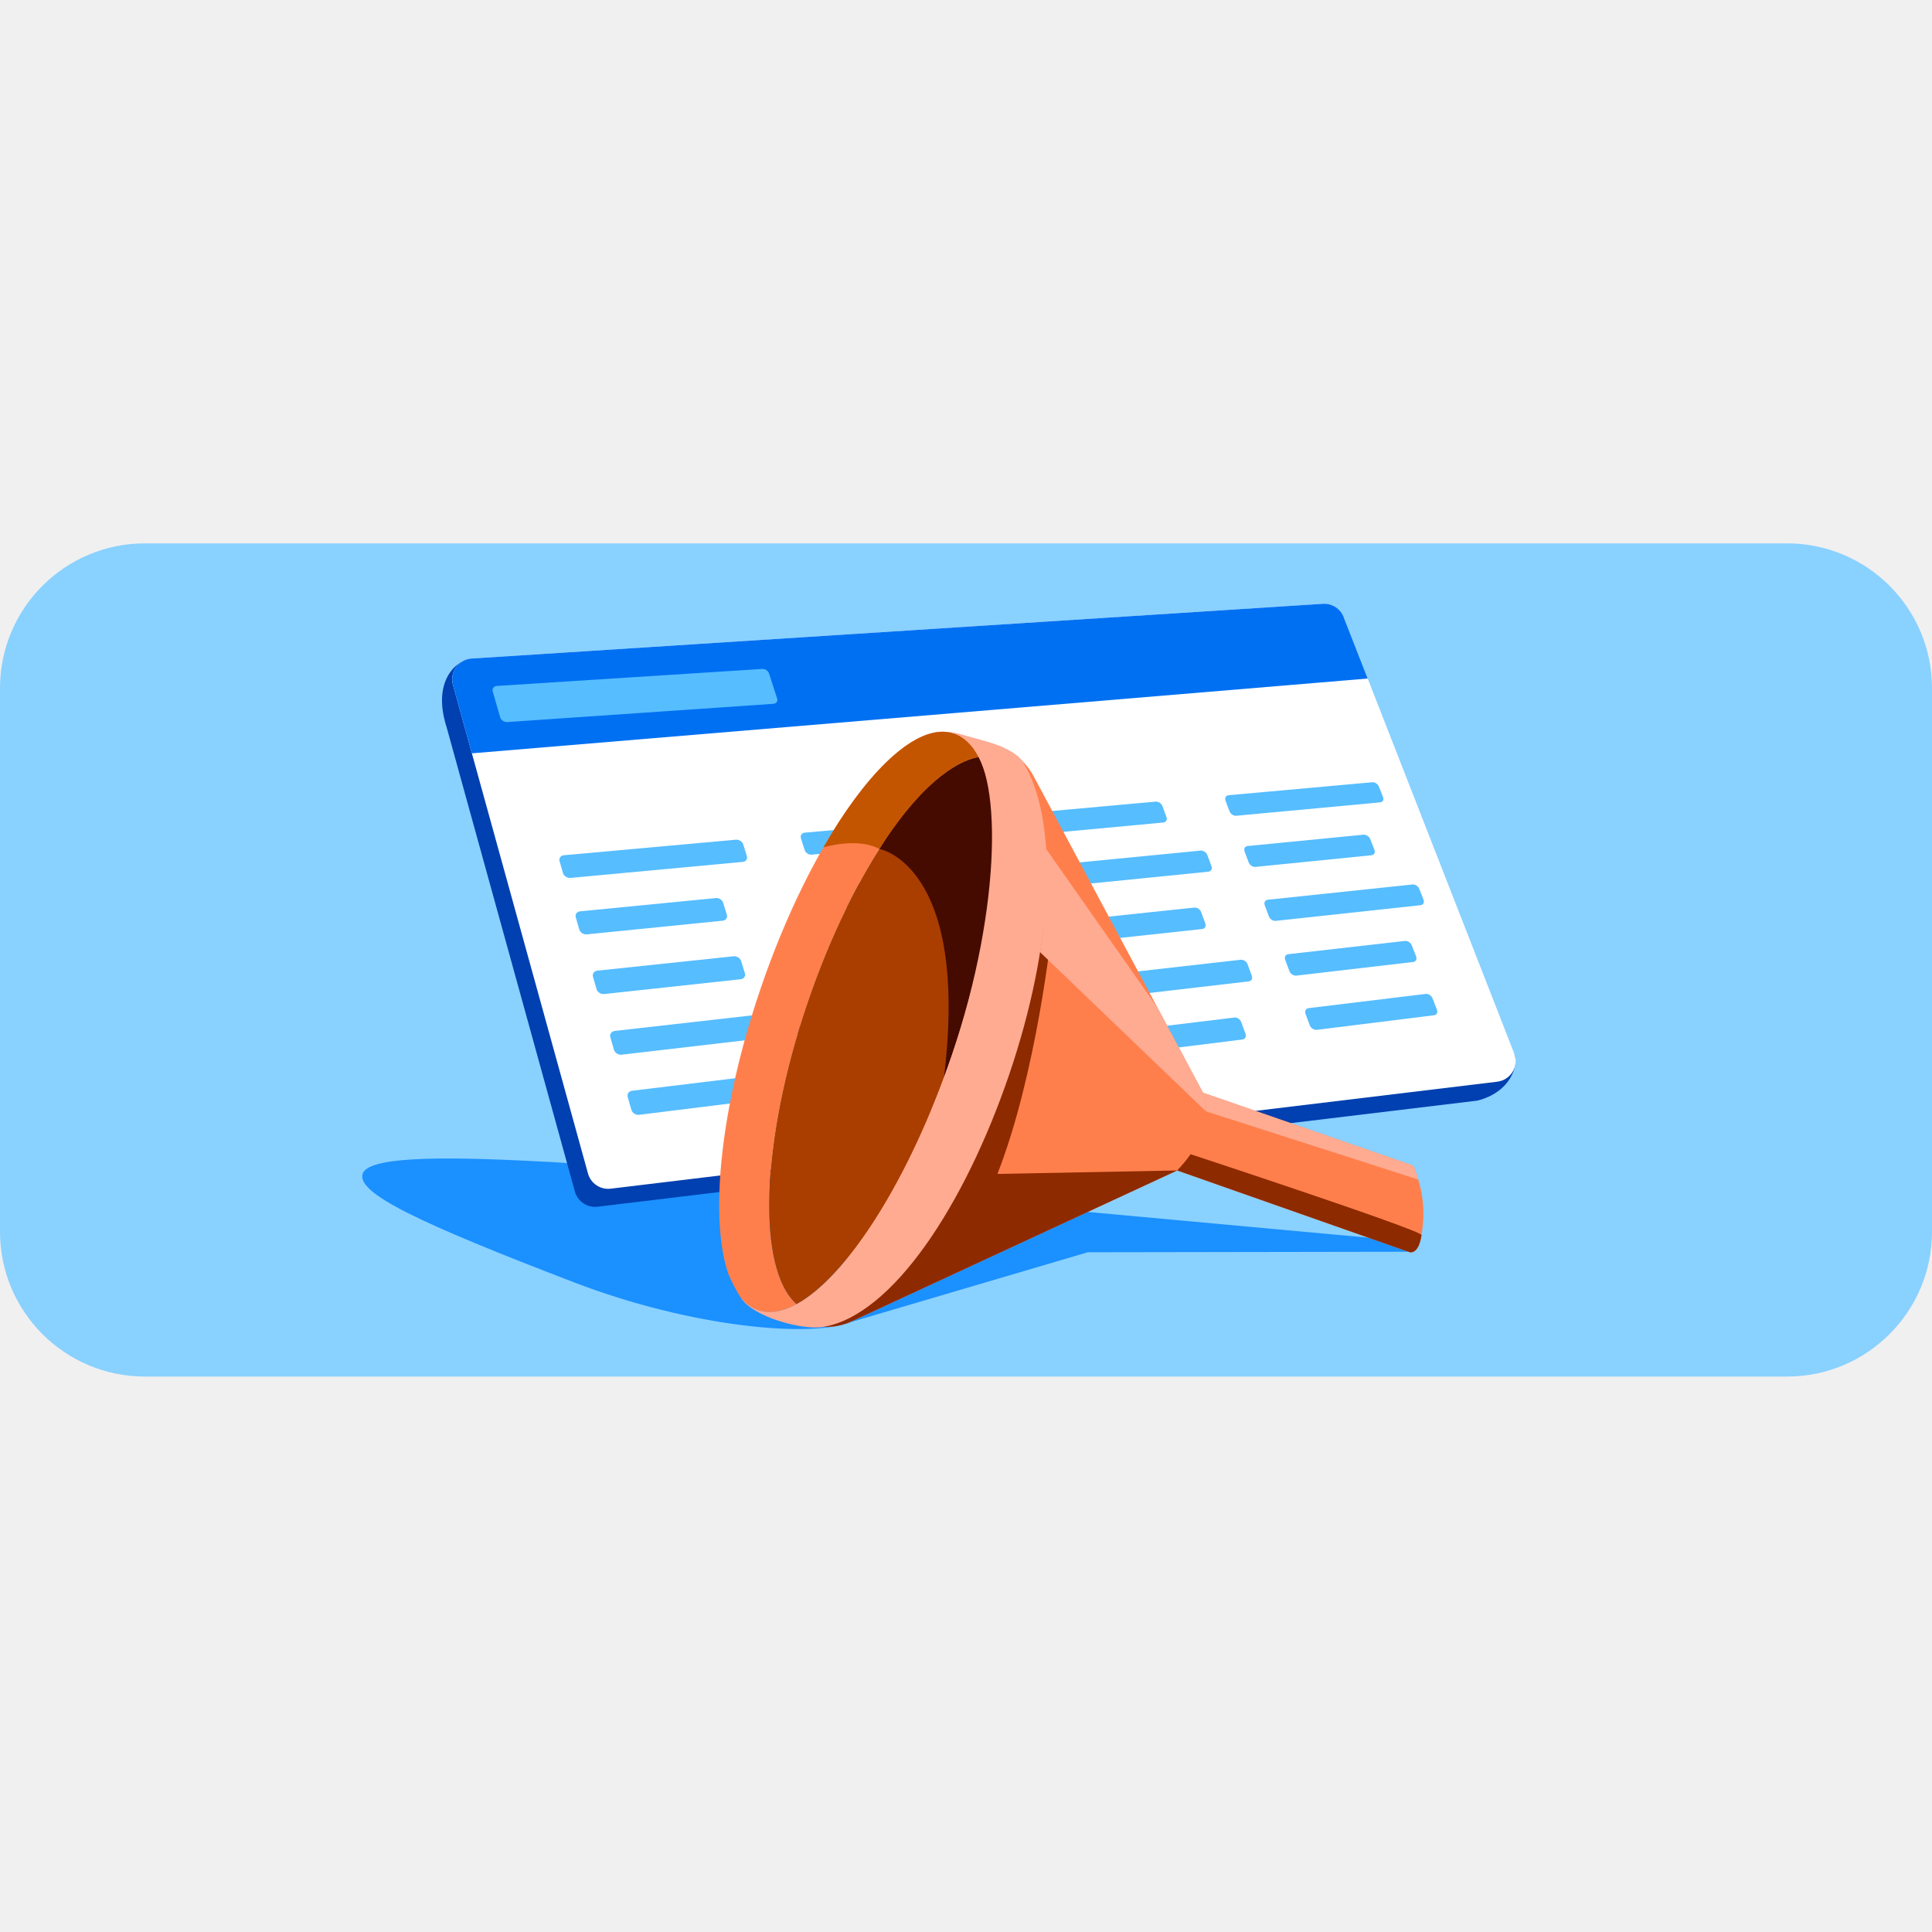
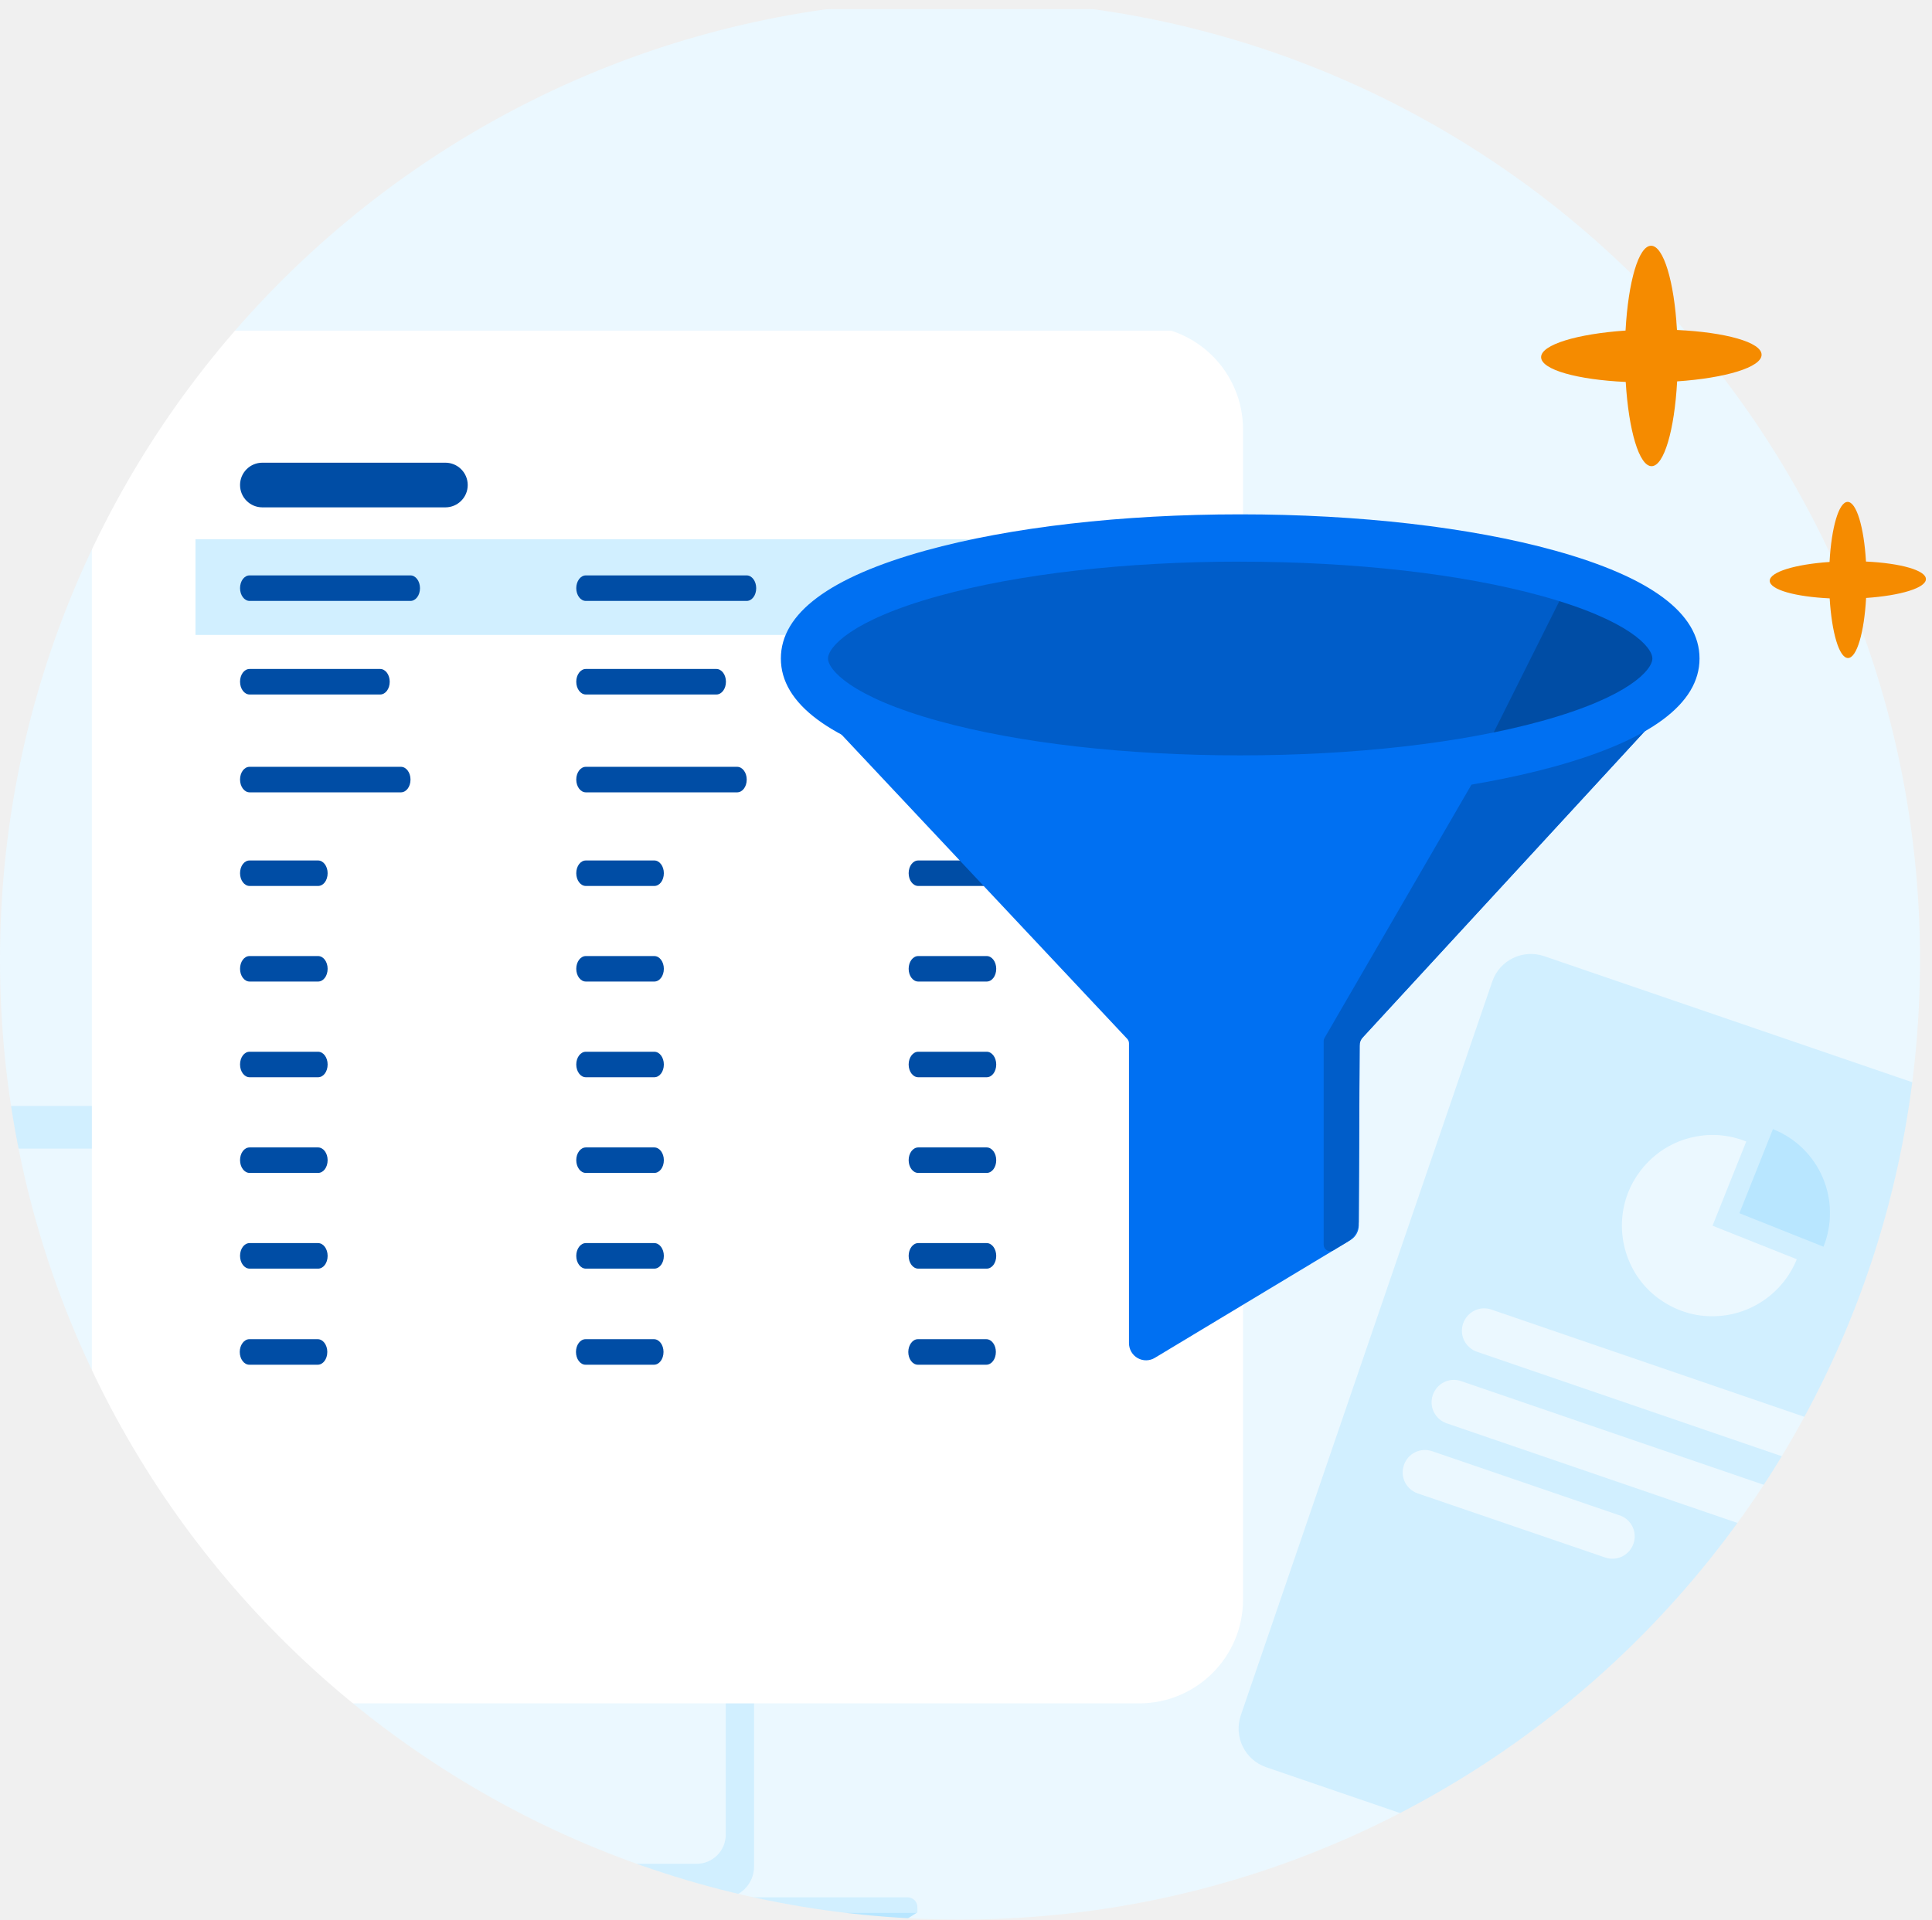
- <svg xmlns="http://www.w3.org/2000/svg" width="160" height="160" viewBox="0 0 160 160" fill="none">
-   <rect y="45" width="160" height="69" rx="12" fill="#89D1FF" />
-   <path d="M116.637 103.663L114.318 102.592L74.625 98.951C74.625 98.951 51.895 96.574 45.73 96.24C38.082 95.824 30.489 95.609 30.029 97.222C29.568 98.835 34.645 101.252 47.562 106.207C57.262 109.93 67.198 110.817 70.499 109.48L90.081 103.707L116.64 103.663H116.637Z" fill="#1B90FF" />
-   <path d="M36.955 60.108L47.611 98.678C47.84 99.507 48.647 100.043 49.507 99.933L122.353 91.148C125.023 90.474 125.785 88.329 125.422 87.293L83.514 54.45C83.257 53.719 82.544 53.248 81.769 53.296L39.054 54.547C37.958 54.617 35.756 56.188 36.951 60.112L36.955 60.108Z" fill="#0040B0" />
-   <path d="M37.513 56.718L48.695 97.185C48.923 98.013 49.73 98.55 50.591 98.44L124.007 89.581C125.1 89.439 125.785 88.334 125.422 87.299L111.3 51.157C111.043 50.426 110.33 49.955 109.555 50.004L39.074 54.536C37.977 54.605 37.219 55.661 37.513 56.718Z" fill="white" />
-   <path d="M111.3 51.157C111.043 50.426 110.33 49.955 109.556 50.004L39.074 54.536C37.977 54.605 37.219 55.661 37.513 56.718L39.078 62.388L113.265 56.194L111.296 51.157H111.3Z" fill="#0070F2" />
-   <path d="M40.804 57.256L41.423 59.408C41.493 59.644 41.758 59.819 42.023 59.798L64.045 58.287C64.289 58.271 64.432 58.072 64.359 57.849L63.69 55.777C63.617 55.554 63.36 55.383 63.115 55.4L41.158 56.805C40.898 56.821 40.739 57.024 40.804 57.256Z" fill="#56BDFF" />
-   <path d="M59.282 74.374L48.046 75.471C47.773 75.499 47.61 75.723 47.684 75.974L47.973 76.974C48.046 77.225 48.328 77.408 48.601 77.38L59.856 76.246C60.121 76.218 60.272 75.999 60.195 75.751L59.893 74.772C59.816 74.524 59.543 74.346 59.282 74.374Z" fill="#56BDFF" />
-   <path d="M60.761 79.194L49.472 80.385C49.199 80.413 49.036 80.644 49.109 80.9L49.403 81.912C49.476 82.168 49.758 82.35 50.035 82.322L61.347 81.095C61.612 81.067 61.763 80.839 61.686 80.588L61.38 79.597C61.303 79.345 61.026 79.166 60.765 79.194H60.761Z" fill="#56BDFF" />
-   <path d="M51.483 87.344L65.955 85.658C66.22 85.626 66.366 85.398 66.289 85.143L65.975 84.143C65.898 83.891 65.62 83.713 65.355 83.741L50.908 85.378C50.635 85.411 50.471 85.646 50.545 85.902L50.843 86.93C50.916 87.19 51.201 87.376 51.478 87.344H51.483Z" fill="#56BDFF" />
-   <path d="M46.338 71.316L46.624 72.299C46.697 72.547 46.974 72.73 47.247 72.705L61.516 71.377C61.777 71.353 61.923 71.138 61.85 70.894L61.552 69.935C61.475 69.692 61.206 69.517 60.945 69.541L46.705 70.825C46.432 70.849 46.273 71.069 46.342 71.32L46.338 71.316Z" fill="#56BDFF" />
-   <path d="M52.926 92.324L64.349 90.903C64.618 90.87 64.768 90.635 64.687 90.375L64.373 89.355C64.296 89.099 64.014 88.917 63.749 88.949L52.351 90.33C52.074 90.362 51.911 90.602 51.988 90.866L52.29 91.91C52.367 92.174 52.653 92.361 52.93 92.324H52.926Z" fill="#56BDFF" />
-   <path d="M68.667 75.291L82.165 73.935C82.401 73.91 82.531 73.703 82.454 73.472L82.124 72.505C82.046 72.273 81.789 72.107 81.553 72.131L68.08 73.447C67.831 73.472 67.692 73.683 67.766 73.918L68.084 74.909C68.161 75.145 68.422 75.32 68.671 75.291H68.667Z" fill="#56BDFF" />
-   <path d="M66.326 69.417L66.64 70.396C66.713 70.632 66.974 70.802 67.223 70.778L80.664 69.527C80.9 69.507 81.031 69.303 80.953 69.076L80.627 68.121C80.55 67.894 80.297 67.728 80.06 67.748L66.644 68.958C66.395 68.978 66.257 69.186 66.33 69.421L66.326 69.417Z" fill="#56BDFF" />
-   <path d="M80.512 77.049L69.595 78.199C69.346 78.223 69.203 78.438 69.281 78.678L69.603 79.681C69.68 79.921 69.945 80.096 70.194 80.067L81.128 78.881C81.368 78.857 81.499 78.641 81.421 78.41L81.091 77.427C81.013 77.191 80.753 77.025 80.512 77.049Z" fill="#56BDFF" />
-   <path d="M82.102 81.772L71.136 83.015C70.887 83.043 70.744 83.263 70.822 83.506L71.148 84.526C71.225 84.769 71.49 84.944 71.743 84.916L82.726 83.636C82.966 83.608 83.097 83.392 83.019 83.153L82.681 82.154C82.599 81.918 82.338 81.748 82.098 81.772H82.102Z" fill="#56BDFF" />
-   <path d="M86.47 72.137L86.8 73.087C86.882 73.319 87.138 73.489 87.375 73.465L100.07 72.19C100.298 72.165 100.412 71.966 100.331 71.739L99.988 70.813C99.907 70.589 99.654 70.423 99.43 70.443L86.755 71.678C86.519 71.702 86.392 71.905 86.474 72.137H86.47Z" fill="#56BDFF" />
-   <path d="M95.707 66.387L85.238 67.333C85.001 67.353 84.875 67.556 84.956 67.784L85.282 68.722C85.364 68.95 85.617 69.12 85.853 69.096L96.338 68.117C96.567 68.097 96.685 67.898 96.603 67.674L96.269 66.756C96.188 66.533 95.939 66.371 95.711 66.391L95.707 66.387Z" fill="#56BDFF" />
-   <path d="M98.907 75.162L88.353 76.275C88.117 76.3 87.99 76.511 88.072 76.743L88.406 77.705C88.487 77.941 88.748 78.111 88.985 78.083L99.556 76.938C99.784 76.913 99.902 76.706 99.817 76.475L99.474 75.532C99.388 75.305 99.136 75.138 98.907 75.162Z" fill="#56BDFF" />
-   <path d="M90.616 82.765L103.413 81.274C103.641 81.246 103.755 81.038 103.669 80.807L103.319 79.856C103.233 79.625 102.981 79.459 102.752 79.483L89.976 80.929C89.74 80.957 89.613 81.168 89.695 81.408L90.033 82.383C90.115 82.623 90.376 82.793 90.616 82.765Z" fill="#56BDFF" />
-   <path d="M92.234 87.413L102.886 86.088C103.118 86.06 103.233 85.845 103.147 85.609L102.792 84.642C102.707 84.407 102.45 84.24 102.218 84.269L91.582 85.56C91.341 85.589 91.215 85.808 91.3 86.048L91.643 87.035C91.728 87.275 91.989 87.449 92.23 87.417L92.234 87.413Z" fill="#56BDFF" />
-   <path d="M112.925 69.125L103.328 70.063C103.1 70.084 102.986 70.287 103.071 70.518L103.41 71.42C103.495 71.647 103.748 71.814 103.976 71.794L113.585 70.827C113.805 70.807 113.911 70.603 113.826 70.38L113.479 69.495C113.394 69.271 113.145 69.109 112.925 69.129V69.125Z" fill="#56BDFF" />
-   <path d="M105.654 76.262L117.652 74.963C117.872 74.938 117.974 74.735 117.889 74.508L117.538 73.614C117.448 73.387 117.2 73.224 116.979 73.249L104.998 74.512C104.77 74.536 104.656 74.743 104.741 74.975L105.084 75.889C105.169 76.12 105.426 76.287 105.654 76.262Z" fill="#56BDFF" />
-   <path d="M101.489 66.298L101.823 67.188C101.909 67.415 102.162 67.582 102.386 67.557L114.302 66.448C114.518 66.428 114.624 66.233 114.539 66.014L114.196 65.144C114.111 64.925 113.862 64.763 113.646 64.783L101.75 65.855C101.522 65.876 101.408 66.075 101.493 66.298H101.489Z" fill="#56BDFF" />
-   <path d="M107.36 80.796L117.038 79.667C117.258 79.642 117.364 79.435 117.275 79.204L116.92 78.294C116.83 78.062 116.577 77.9 116.357 77.924L106.692 79.021C106.463 79.045 106.349 79.257 106.435 79.492L106.781 80.418C106.871 80.654 107.128 80.82 107.356 80.796H107.36Z" fill="#56BDFF" />
-   <path d="M109.048 85.288L118.762 84.078C118.987 84.049 119.093 83.838 118.999 83.607L118.64 82.685C118.55 82.453 118.298 82.287 118.073 82.311L108.375 83.489C108.147 83.517 108.033 83.733 108.118 83.968L108.469 84.906C108.559 85.146 108.815 85.313 109.048 85.284V85.288Z" fill="#56BDFF" />
-   <path d="M97.484 96.934L116.637 103.668C116.637 103.668 117.442 104.104 117.725 102.287C117.94 100.92 118.096 99.123 117.05 96.538L99.629 90.496L97.484 91.863V96.934Z" fill="#FF7F4C" />
-   <path d="M116.637 103.665C116.637 103.665 117.442 104.101 117.725 102.284C117.786 101.885 97.484 95.219 97.484 95.219V96.93L116.637 103.665Z" fill="#8D2A00" />
-   <path d="M117.451 97.683C117.342 97.319 117.212 96.937 117.048 96.534L99.628 90.492L99.434 90.618L99.87 92.033L117.451 97.683Z" fill="#FFAB92" />
-   <path d="M84.219 62.57L84.686 63.044C85.054 63.419 85.368 63.846 85.617 64.309L99.627 90.496C99.627 90.496 100.94 93.357 97.483 96.934L70.549 109.421C69.819 109.758 69.018 109.922 68.21 109.891H68.189L84.219 62.57Z" fill="#FF7F4C" />
-   <path d="M62.796 108.512C63.743 108.836 64.824 108.641 65.98 108.011C62.68 105.106 62.966 94.559 66.887 83.024C70.71 71.775 76.697 63.38 81.062 62.698C80.547 61.709 79.872 61.034 79.029 60.748C78.811 60.673 78.583 60.632 78.348 60.611C78.266 60.608 78.187 60.598 78.106 60.598C73.686 60.553 67.15 69.627 62.969 81.929C59.631 91.756 58.738 100.864 60.313 105.487C60.617 106.217 60.965 106.879 61.35 107.465C61.763 107.966 62.243 108.321 62.796 108.508V108.512Z" fill="#FF7F4C" />
-   <path d="M66.883 83.021C62.962 94.557 62.676 105.103 65.976 108.008C70.163 105.724 75.336 97.663 78.852 87.328C82.473 76.672 83.219 66.862 81.058 62.699C76.693 63.381 70.706 71.776 66.883 83.025V83.021Z" fill="#A93E00" />
-   <path d="M78.175 89.237C78.406 88.61 78.632 87.972 78.853 87.328C82.474 76.672 83.221 66.862 81.059 62.699C79.082 63.01 75.883 65.321 72.828 70.306C72.828 70.306 80.316 71.602 78.175 89.241V89.237Z" fill="#450B00" />
-   <path d="M84.236 81.955L74.624 100.536L68.189 109.885H68.21C69.015 109.916 69.816 109.756 70.549 109.418L97.493 96.933L82.603 97.219C85.87 88.881 87.088 77.144 87.088 77.144L84.236 81.955Z" fill="#8D2A00" />
-   <path d="M99.629 90.494L95.878 83.483L86.634 70.305C86.634 70.305 86.773 75.113 86.133 78.853L99.867 92.035C99.891 91.074 99.625 90.494 99.625 90.494H99.629Z" fill="#FFAB92" />
-   <path d="M81.059 62.698C80.544 61.709 79.869 61.034 79.027 60.748C78.809 60.673 78.581 60.632 78.345 60.611C78.263 60.608 78.185 60.598 78.103 60.598C75.273 60.571 71.58 64.28 68.188 70.179C68.191 70.179 70.966 69.317 72.825 70.305C75.634 65.907 78.601 63.084 81.056 62.698H81.059Z" fill="#C35500" />
-   <path d="M84.74 63.157C83.881 61.748 81.177 61.353 79.823 60.892C79.339 60.729 78.845 60.64 78.343 60.609C78.575 60.63 78.804 60.671 79.025 60.746C79.868 61.032 80.546 61.707 81.058 62.696C83.216 66.859 82.473 76.669 78.852 87.325C75.339 97.66 70.163 105.721 65.976 108.005C64.82 108.636 63.739 108.83 62.791 108.506C62.239 108.319 61.755 107.964 61.346 107.463C61.359 107.483 61.373 107.507 61.387 107.528C62.403 109.055 66.416 110.184 68.189 109.887C73.9 108.933 79.902 99.805 83.594 88.938C87.222 78.262 87.754 68.097 84.74 63.157Z" fill="#FFAB92" />
-   <path d="M83.168 61.939C82.494 61.599 81.14 61.247 79.824 60.892C79.34 60.729 78.845 60.64 78.344 60.609C78.576 60.63 78.805 60.671 79.026 60.746C79.868 61.032 80.547 61.707 81.058 62.696C83.219 66.873 82.335 79.51 77.074 92.053C84.771 80.285 85.131 66.51 83.168 61.939Z" fill="#FFAB92" />
+ <svg xmlns="http://www.w3.org/2000/svg" width="161" height="160" viewBox="0 0 161 160" fill="none">
+   <mask id="mask0_2672_44795" style="mask-type:alpha" maskUnits="userSpaceOnUse" x="0" y="0" width="160" height="160">
+     <circle cx="80" cy="80" r="80" fill="#EBF8FF" />
+   </mask>
+   <g mask="url(#mask0_2672_44795)">
+     <path d="M178.026 0.766H-44.821C-46.273 0.764 -47.712 1.063 -49.054 1.646C-50.396 2.229 -51.616 3.084 -52.644 4.162C-53.671 5.24 -54.487 6.52 -55.043 7.929C-55.599 9.337 -55.885 10.848 -55.885 12.373V149.913C-55.885 152.994 -54.719 155.95 -52.645 158.128C-50.569 160.307 -47.755 161.531 -44.821 161.531H178.026C180.961 161.531 183.775 160.307 185.85 158.128C187.925 155.95 189.091 152.994 189.091 149.913V12.373C189.091 10.848 188.805 9.337 188.248 7.929C187.692 6.52 186.877 5.24 185.849 4.162C184.822 3.084 183.602 2.229 182.26 1.646C180.917 1.063 179.479 0.764 178.026 0.766Z" fill="#EBF8FF" />
+     <path d="M60.222 92.182H-33.466C-34.91 92.182 -36.08 93.354 -36.08 94.801V155.585C-36.08 157.032 -34.91 158.204 -33.466 158.204H60.222C61.666 158.204 62.837 157.032 62.837 155.585V94.801C62.837 93.354 61.666 92.182 60.222 92.182Z" fill="#D1EFFF" />
+     <path d="M58.053 95.739H-31.427C-32.767 95.739 -33.853 96.828 -33.853 98.17V152.919C-33.853 154.262 -32.767 155.35 -31.427 155.35H58.053C59.393 155.35 60.479 154.262 60.479 152.919V98.17C60.479 96.828 59.393 95.739 58.053 95.739Z" fill="#EBF8FF" />
+     <path d="M76.449 159.413H-46.709L-43.617 160.67C-43.422 160.749 -43.214 160.79 -43.004 160.792L73.285 161.082C73.592 161.083 73.893 160.998 74.153 160.836L76.447 159.404L76.449 159.413Z" fill="#B8E6FF" />
+     <path d="M76.449 158.961C76.449 158.743 76.362 158.534 76.208 158.381C76.054 158.227 75.845 158.141 75.628 158.141H-45.887C-46.105 158.141 -46.313 158.227 -46.467 158.381C-46.621 158.534 -46.708 158.743 -46.709 158.961V159.413H76.449V158.961Z" fill="#D1EFFF" />
+     <path d="M7.705 158.115H21.908V158.405C21.908 158.712 21.786 159.007 21.57 159.224C21.352 159.442 21.058 159.564 20.752 159.564H8.854C8.547 159.564 8.253 159.442 8.036 159.224C7.819 159.007 7.697 158.712 7.697 158.405V158.115H7.705Z" fill="#9EDDFF" />
+     <path d="M13.559 94.508C13.908 94.508 14.192 94.224 14.192 93.874C14.192 93.523 13.908 93.239 13.559 93.239C13.209 93.239 12.925 93.523 12.925 93.874C12.925 94.224 13.209 94.508 13.559 94.508Z" fill="#B8E6FF" />
+     <path d="M170.718 94.097L128.68 79.697C126.895 79.091 124.958 80.034 124.352 81.819L103.4 142.973C102.794 144.758 103.737 146.695 105.523 147.302L147.56 161.702C149.346 162.308 151.283 161.365 151.889 159.579L172.84 98.426C173.447 96.641 172.504 94.704 170.718 94.097Z" fill="#D1EFFF" />
+     <path d="M145.506 95.141C144.125 94.585 142.592 94.45 141.144 94.77C139.678 95.073 138.348 95.814 137.304 96.892C136.259 97.97 135.552 99.317 135.283 100.783C135.013 102.248 135.182 103.764 135.771 105.145C136.36 106.526 137.337 107.688 138.6 108.496C139.847 109.305 141.312 109.743 142.811 109.709C144.31 109.692 145.758 109.221 146.988 108.378C148.217 107.536 149.177 106.341 149.733 104.959L142.71 102.164L145.523 95.141H145.506Z" fill="#EBF8FF" />
+     <path d="M147.745 94.114L144.95 101.121L151.956 103.916C152.327 102.99 152.512 102.013 152.495 101.02C152.495 100.026 152.276 99.049 151.889 98.139C151.501 97.23 150.929 96.405 150.221 95.714C149.514 95.024 148.672 94.485 147.745 94.114Z" fill="#B8E6FF" />
+     <path d="M153.573 119.192L124.284 109.154C123.308 108.817 122.263 109.339 121.927 110.316C121.59 111.293 122.112 112.337 123.089 112.674L152.377 122.712C153.354 123.049 154.398 122.527 154.735 121.55C155.072 120.573 154.55 119.529 153.573 119.192Z" fill="#EBF8FF" />
+     <path d="M151.047 125.154L121.758 115.116C120.781 114.779 119.737 115.301 119.4 116.278C119.063 117.255 119.585 118.299 120.562 118.636L149.851 128.674C150.828 129.011 151.889 128.489 152.209 127.512C152.545 126.535 152.023 125.491 151.047 125.154Z" fill="#EBF8FF" />
+     <path d="M134.946 126.3L119.35 120.961C118.373 120.624 117.312 121.146 116.992 122.123C116.655 123.1 117.177 124.144 118.154 124.481L133.767 129.82C134.744 130.157 135.788 129.634 136.125 128.658C136.461 127.681 135.939 126.637 134.963 126.3H134.946Z" fill="#EBF8FF" />
+     <g clip-path="url(#clip0_2672_44795)">
+       <path d="M94.934 27.144H16.078C11.299 27.144 7.426 31.017 7.426 35.795V133.324C7.426 138.103 11.299 141.976 16.078 141.976H94.934C99.712 141.976 103.586 138.103 103.586 133.324V35.795C103.586 31.017 99.712 27.144 94.934 27.144Z" fill="white" />
+       <path fill-rule="evenodd" clip-rule="evenodd" d="M16.291 36.441C16.291 36.048 16.399 35.732 16.531 35.732H93.982C94.114 35.732 94.222 36.033 94.222 36.441V132.682C94.222 133.075 94.114 133.391 93.982 133.391H16.531C16.399 133.391 16.291 133.09 16.291 132.682V36.441Z" fill="white" />
+       <path d="M94.228 44.945H16.291V52.922H94.228V44.945Z" fill="#D1EFFF" />
+       <path d="M20.802 47.96H34.203C34.642 47.96 34.999 48.437 34.999 49.026C34.999 49.626 34.642 50.088 34.203 50.088H20.802C20.361 50.088 20.004 49.611 20.004 49.026C20.004 48.437 20.349 47.96 20.802 47.96Z" fill="#004DA5" />
+       <path d="M20.802 55.759H31.682C32.12 55.759 32.477 56.236 32.477 56.822C32.477 57.422 32.12 57.887 31.682 57.887H20.802C20.361 57.887 20.004 57.41 20.004 56.822C20.004 56.236 20.349 55.759 20.802 55.759Z" fill="#004DA5" />
+       <path d="M20.802 63.915H33.411C33.852 63.915 34.209 64.392 34.209 64.978C34.209 65.578 33.852 66.043 33.411 66.043H20.802C20.361 66.043 20.004 65.566 20.004 64.978C20.004 64.389 20.349 63.915 20.802 63.915Z" fill="#004DA5" />
+       <path d="M20.802 71.721H26.506C26.948 71.721 27.302 72.198 27.302 72.783C27.302 73.384 26.948 73.846 26.506 73.846H20.802C20.361 73.846 20.004 73.372 20.004 72.783C20.004 72.189 20.349 71.721 20.802 71.721Z" fill="#004DA5" />
+       <path d="M20.802 79.688H26.506C26.948 79.688 27.302 80.162 27.302 80.75C27.302 81.351 26.948 81.813 26.506 81.813H20.802C20.361 81.813 20.004 81.339 20.004 80.75C20.004 80.162 20.349 79.688 20.802 79.688Z" fill="#004DA5" />
+       <path d="M20.802 95.64H26.506C26.948 95.64 27.302 96.114 27.302 96.702C27.302 97.303 26.948 97.765 26.506 97.765H20.802C20.361 97.765 20.004 97.288 20.004 96.702C20.004 96.114 20.349 95.64 20.802 95.64Z" fill="#004DA5" />
+       <path d="M20.802 87.664H26.506C26.948 87.664 27.302 88.138 27.302 88.727C27.302 89.327 26.948 89.79 26.506 89.79H20.802C20.361 89.79 20.004 89.315 20.004 88.727C20.004 88.138 20.349 87.664 20.802 87.664Z" fill="#004DA5" />
+       <path d="M20.802 103.613H26.506C26.948 103.613 27.302 104.091 27.302 104.679C27.302 105.279 26.948 105.742 26.506 105.742H20.802C20.361 105.742 20.004 105.264 20.004 104.679C20.004 104.091 20.349 103.613 20.802 103.613Z" fill="#004DA5" />
+       <path d="M20.776 111.623H26.479C26.918 111.623 27.275 112.1 27.275 112.686C27.275 113.286 26.918 113.751 26.479 113.751H20.776C20.337 113.751 19.98 113.274 19.98 112.686C19.98 112.1 20.349 111.623 20.776 111.623Z" fill="#004DA5" />
+       <path d="M48.821 47.96H62.221C62.66 47.96 63.017 48.437 63.017 49.026C63.017 49.626 62.66 50.088 62.221 50.088H48.821C48.379 50.088 48.022 49.611 48.022 49.026C48.022 48.437 48.379 47.96 48.821 47.96Z" fill="#004DA5" />
+       <path d="M48.821 55.759H59.7C60.138 55.759 60.495 56.236 60.495 56.822C60.495 57.422 60.138 57.887 59.7 57.887H48.821C48.379 57.887 48.022 57.41 48.022 56.822C48.022 56.236 48.379 55.759 48.821 55.759Z" fill="#004DA5" />
+       <path d="M48.821 63.915H61.429C61.87 63.915 62.227 64.392 62.227 64.978C62.227 65.578 61.87 66.043 61.429 66.043H48.821C48.379 66.043 48.022 65.566 48.022 64.978C48.022 64.389 48.379 63.915 48.821 63.915Z" fill="#004DA5" />
+       <path d="M48.821 71.721H54.524C54.966 71.721 55.32 72.198 55.32 72.783C55.32 73.384 54.966 73.846 54.524 73.846H48.821C48.379 73.846 48.022 73.372 48.022 72.783C48.022 72.189 48.379 71.721 48.821 71.721Z" fill="#004DA5" />
+       <path d="M48.821 79.688H54.524C54.966 79.688 55.32 80.162 55.32 80.75C55.32 81.351 54.966 81.813 54.524 81.813H48.821C48.379 81.813 48.022 81.339 48.022 80.75C48.022 80.162 48.379 79.688 48.821 79.688Z" fill="#004DA5" />
+       <path d="M48.821 95.64H54.524C54.966 95.64 55.32 96.114 55.32 96.702C55.32 97.303 54.966 97.765 54.524 97.765H48.821C48.379 97.765 48.022 97.288 48.022 96.702C48.022 96.114 48.379 95.64 48.821 95.64Z" fill="#004DA5" />
+       <path d="M48.821 87.664H54.524C54.966 87.664 55.32 88.138 55.32 88.727C55.32 89.327 54.966 89.79 54.524 89.79H48.821C48.379 89.79 48.022 89.315 48.022 88.727C48.022 88.138 48.379 87.664 48.821 87.664Z" fill="#004DA5" />
+       <path d="M48.821 103.613H54.524C54.966 103.613 55.32 104.091 55.32 104.679C55.32 105.279 54.966 105.742 54.524 105.742H48.821C48.379 105.742 48.022 105.264 48.022 104.679C48.022 104.091 48.379 103.613 48.821 103.613Z" fill="#004DA5" />
+       <path d="M48.794 111.623H54.497C54.936 111.623 55.293 112.1 55.293 112.686C55.293 113.286 54.936 113.751 54.497 113.751H48.794C48.355 113.751 47.998 113.274 47.998 112.686C47.998 112.1 48.355 111.623 48.794 111.623Z" fill="#004DA5" />
+       <path d="M76.52 47.96H89.921C90.359 47.96 90.716 48.437 90.716 49.026C90.716 49.626 90.359 50.088 89.921 50.088H76.52C76.078 50.088 75.721 49.611 75.721 49.026C75.721 48.437 76.078 47.96 76.52 47.96Z" fill="#004DA5" />
+       <path d="M76.52 55.759H87.399C87.837 55.759 88.195 56.236 88.195 56.822C88.195 57.422 87.837 57.887 87.399 57.887H76.52C76.078 57.887 75.721 57.41 75.721 56.822C75.721 56.236 76.078 55.759 76.52 55.759Z" fill="#004DA5" />
+       <path d="M76.52 63.915H89.128C89.569 63.915 89.927 64.392 89.927 64.978C89.927 65.578 89.569 66.043 89.128 66.043H76.52C76.078 66.043 75.721 65.566 75.721 64.978C75.721 64.389 76.078 63.915 76.52 63.915Z" fill="#004DA5" />
+       <path d="M76.52 71.721H82.224C82.662 71.721 83.019 72.198 83.019 72.783C83.019 73.384 82.662 73.846 82.224 73.846H76.52C76.078 73.846 75.721 73.372 75.721 72.783C75.721 72.189 76.078 71.721 76.52 71.721Z" fill="#004DA5" />
+       <path d="M76.52 79.688H82.224C82.662 79.688 83.019 80.162 83.019 80.75C83.019 81.351 82.662 81.813 82.224 81.813H76.52C76.078 81.813 75.721 81.339 75.721 80.75C75.721 80.162 76.078 79.688 76.52 79.688Z" fill="#004DA5" />
+       <path d="M76.52 95.64H82.224C82.662 95.64 83.019 96.114 83.019 96.702C83.019 97.303 82.662 97.765 82.224 97.765H76.52C76.078 97.765 75.721 97.288 75.721 96.702C75.721 96.114 76.078 95.64 76.52 95.64Z" fill="#004DA5" />
+       <path d="M76.52 87.664H82.224C82.662 87.664 83.019 88.138 83.019 88.727C83.019 89.327 82.662 89.79 82.224 89.79H76.52C76.078 89.79 75.721 89.315 75.721 88.727C75.721 88.138 76.078 87.664 76.52 87.664Z" fill="#004DA5" />
+       <path d="M76.52 103.613H82.224C82.662 103.613 83.019 104.091 83.019 104.679C83.019 105.279 82.662 105.742 82.224 105.742H76.52C76.078 105.742 75.721 105.264 75.721 104.679C75.721 104.091 76.078 103.613 76.52 103.613Z" fill="#004DA5" />
+       <path d="M76.487 111.623H82.191C82.632 111.623 82.989 112.1 82.989 112.686C82.989 113.286 82.632 113.751 82.191 113.751H76.487C76.046 113.751 75.691 113.274 75.691 112.686C75.697 112.1 76.052 111.623 76.487 111.623Z" fill="#004DA5" />
+       <path d="M37.115 38.566H21.865C20.837 38.566 20.004 39.4 20.004 40.428C20.004 41.456 20.837 42.289 21.865 42.289H37.115C38.143 42.289 38.977 41.456 38.977 40.428C38.977 39.4 38.143 38.566 37.115 38.566Z" fill="#004DA5" />
+     </g>
+     <path d="M69.873 60.959L93.936 86.589C94.03 86.692 94.083 86.826 94.082 86.966V111.953C94.082 112.206 94.148 112.455 94.275 112.674C94.402 112.893 94.584 113.074 94.804 113.198C95.024 113.323 95.273 113.386 95.525 113.383C95.778 113.379 96.024 113.308 96.24 113.176L112.538 103.362C112.749 103.236 112.923 103.057 113.044 102.844C113.165 102.63 113.229 102.389 113.23 102.143L113.306 86.966C113.306 86.829 113.358 86.697 113.45 86.596L138.015 59.918L69.873 60.959Z" fill="#0070F2" />
+     <path d="M110.307 86.797V103.746C110.307 103.842 110.332 103.936 110.38 104.018C110.427 104.101 110.496 104.169 110.579 104.216C110.662 104.263 110.756 104.288 110.851 104.286C110.947 104.285 111.04 104.259 111.122 104.209L112.277 103.513C112.566 103.339 112.804 103.093 112.97 102.799C113.136 102.505 113.224 102.174 113.225 101.836L113.298 87.17C113.301 86.898 113.404 86.636 113.587 86.436L137.162 60.834C137.233 60.756 137.28 60.659 137.297 60.555C137.314 60.451 137.3 60.344 137.257 60.247C137.213 60.151 137.143 60.069 137.054 60.012C136.966 59.955 136.862 59.925 136.757 59.927C136.698 59.928 136.639 59.939 136.584 59.96L123.083 64.854C122.964 64.898 122.865 64.982 122.801 65.092L110.378 86.514C110.329 86.6 110.305 86.698 110.307 86.797Z" fill="#005DC9" />
+     <path d="M103.348 64.931C123.403 64.931 139.661 60.433 139.661 54.886C139.661 49.338 123.403 44.841 103.348 44.841C83.293 44.841 67.035 49.338 67.035 54.886C67.035 60.433 83.293 64.931 103.348 64.931Z" fill="#005DC9" />
+     <path d="M139.661 54.895C139.661 52.386 136.333 50.093 130.833 48.333L123.36 63.279C133.181 61.471 139.661 58.387 139.661 54.895Z" fill="#004DA5" />
+     <path d="M103.348 66.902C93.478 66.902 84.174 65.831 77.152 63.89C69.136 61.671 65.072 58.644 65.072 54.886C65.072 51.127 69.134 48.103 77.152 45.884C84.174 43.943 93.478 42.871 103.348 42.871C113.218 42.871 122.534 43.943 129.547 45.884C137.562 48.103 141.627 51.129 141.627 54.886C141.627 58.642 137.565 61.671 129.547 63.89C122.524 65.824 113.22 66.902 103.348 66.902ZM103.348 46.812C93.822 46.812 84.887 47.832 78.196 49.682C70.922 51.695 69.001 53.959 69.001 54.886C69.001 55.812 70.922 58.079 78.196 60.091C84.887 61.942 93.829 62.961 103.348 62.961C112.867 62.961 121.809 61.942 128.502 60.091C135.774 58.079 137.697 55.815 137.697 54.886C137.697 53.957 135.774 51.695 128.502 49.682C121.809 47.832 112.877 46.817 103.348 46.817V46.812Z" fill="#0070F2" />
+   </g>
+   <path d="M146.798 29.565C146.798 28.525 143.78 27.693 139.747 27.504C139.517 23.476 138.629 20.481 137.589 20.483C136.549 20.486 135.684 23.504 135.463 27.552C131.419 27.829 128.412 28.733 128.426 29.775C128.44 30.817 131.444 31.649 135.477 31.836C135.719 35.864 136.595 38.859 137.633 38.857C138.67 38.854 139.54 35.836 139.761 31.788C143.805 31.511 146.81 30.607 146.798 29.565Z" fill="#F58B00" />
+   <path d="M160.492 48.266C160.492 47.529 158.354 46.94 155.498 46.806C155.335 43.953 154.706 41.831 153.969 41.833C153.233 41.835 152.62 43.972 152.463 46.84C149.599 47.036 147.469 47.676 147.479 48.414C147.488 49.153 149.616 49.742 152.473 49.874C152.645 52.728 153.265 54.849 154 54.847C154.735 54.846 155.351 52.708 155.508 49.84C158.372 49.644 160.501 49.004 160.492 48.266Z" fill="#F58B00" />
+   <defs>
+     <clipPath id="clip0_2672_44795">
+       <rect width="96.16" height="114.833" fill="white" transform="translate(7.65527 27.5596)" />
+     </clipPath>
+   </defs>
</svg>
